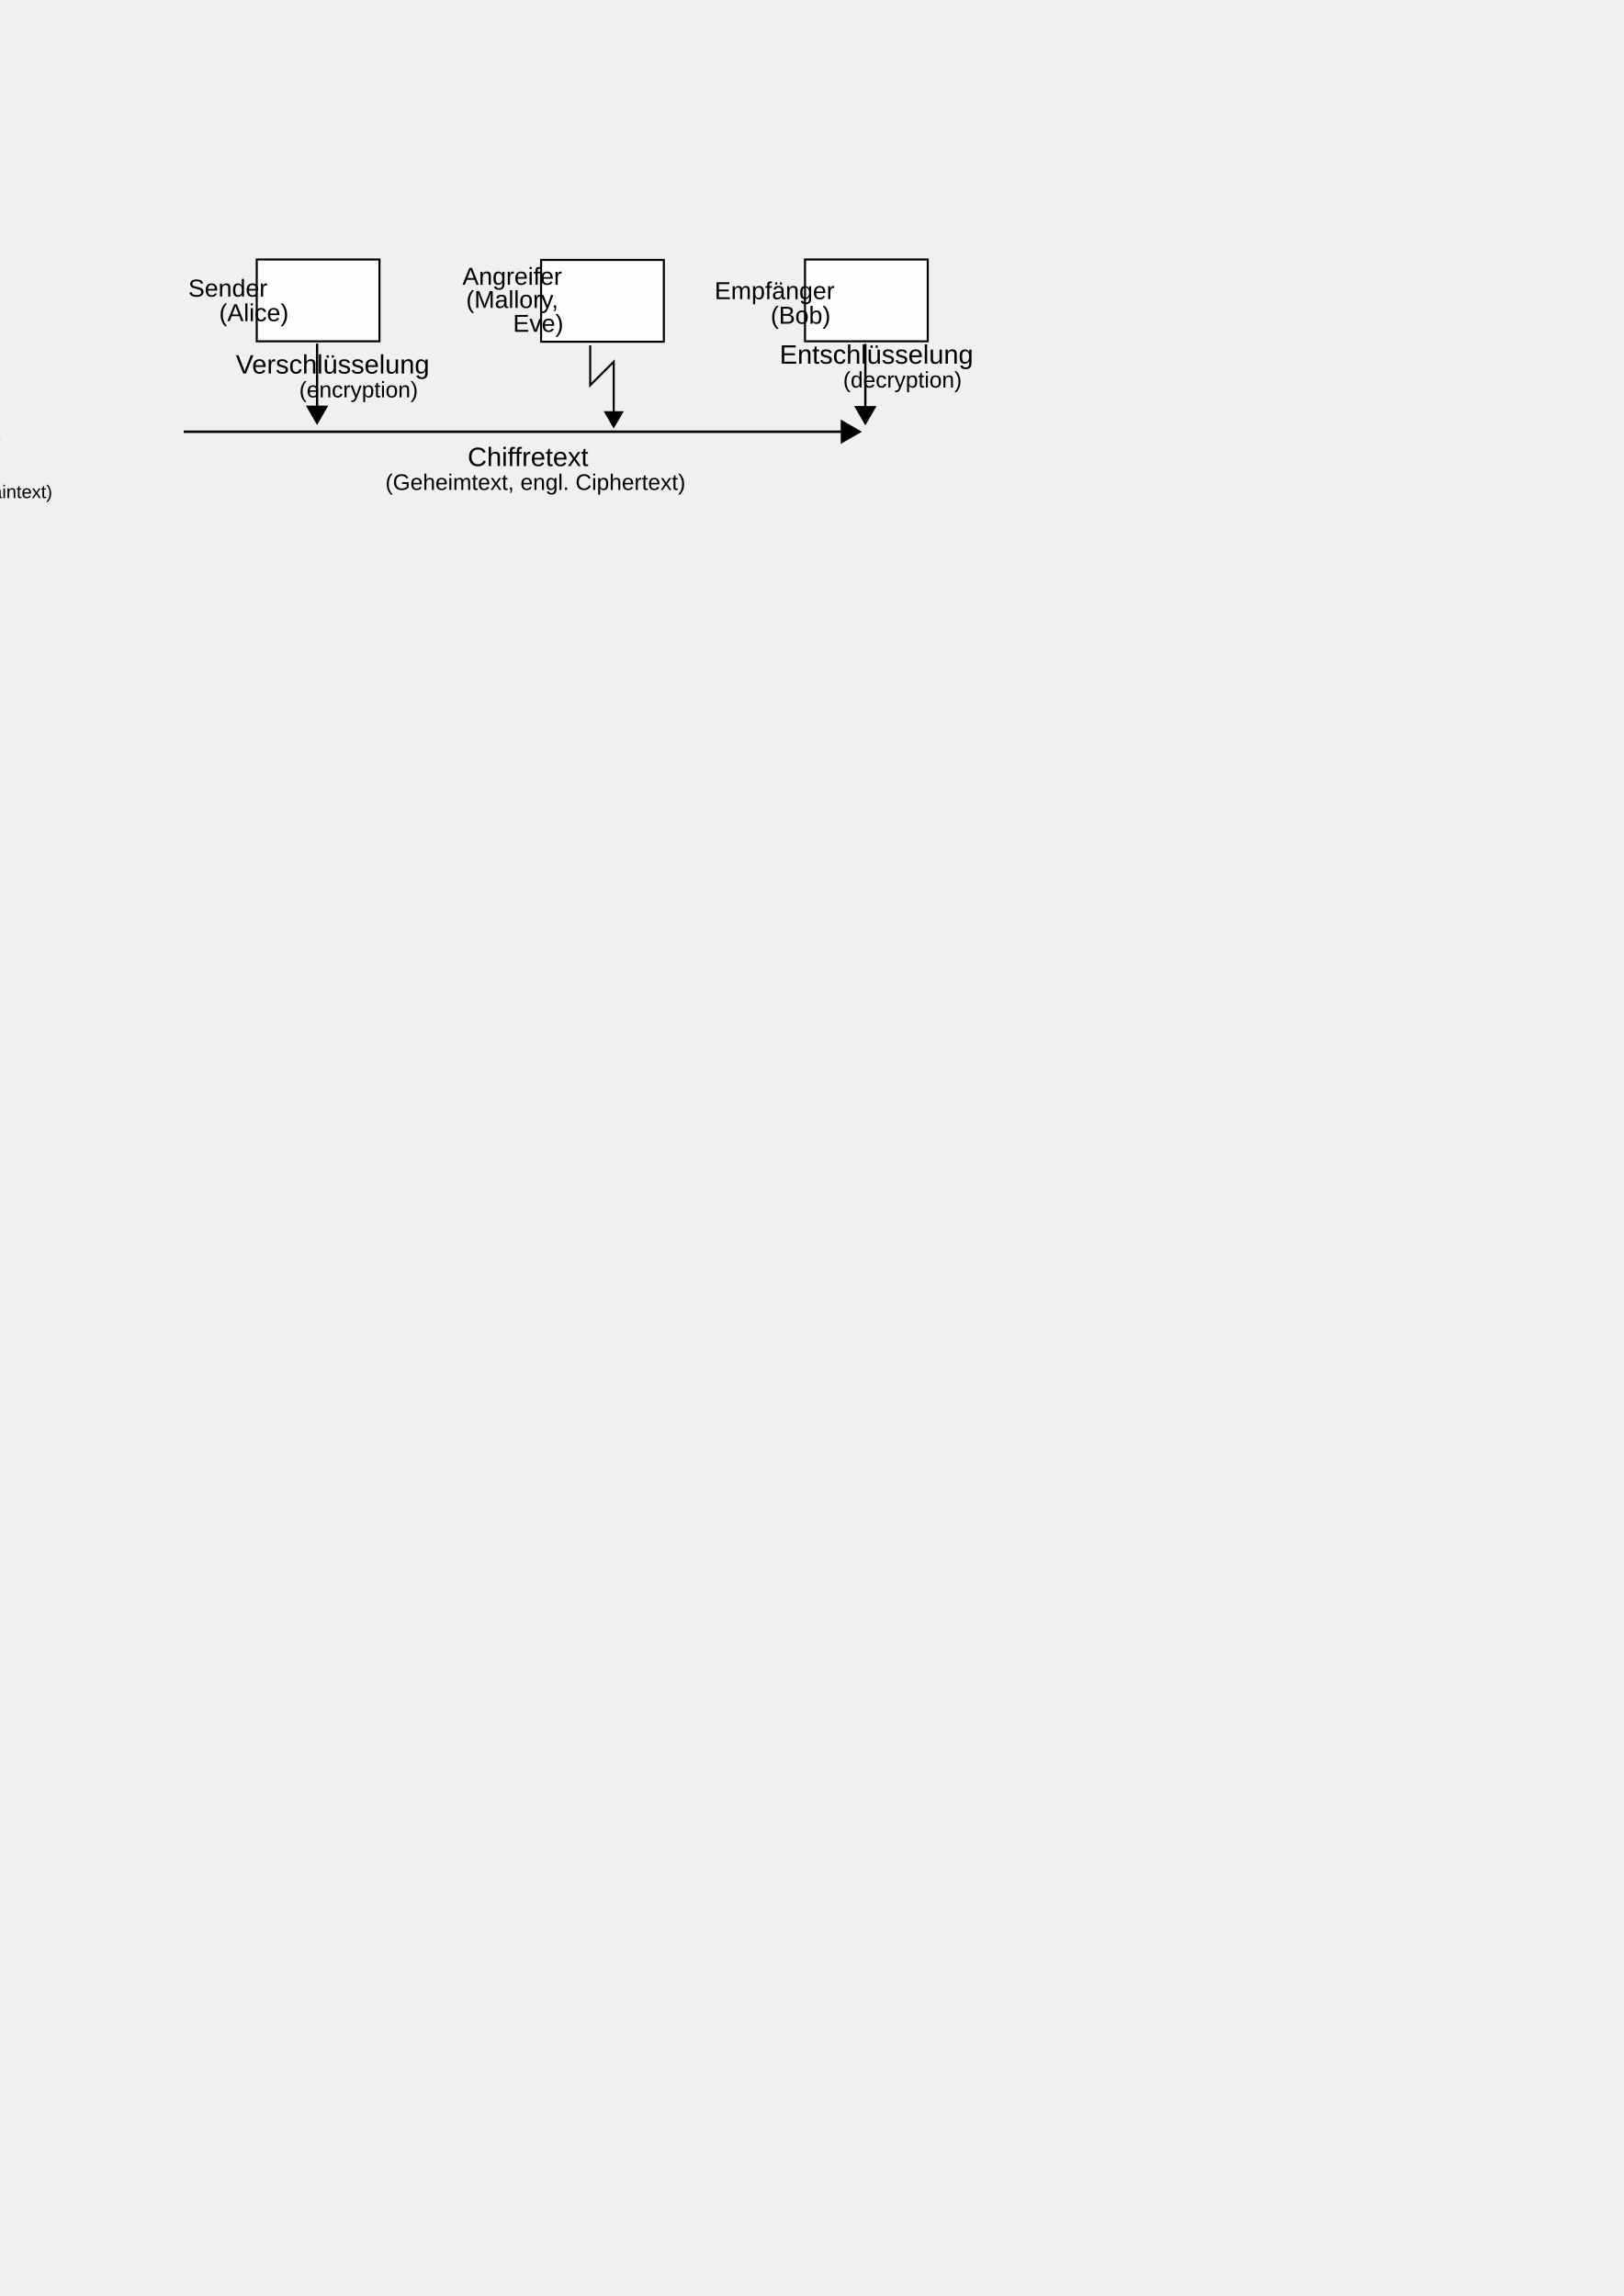
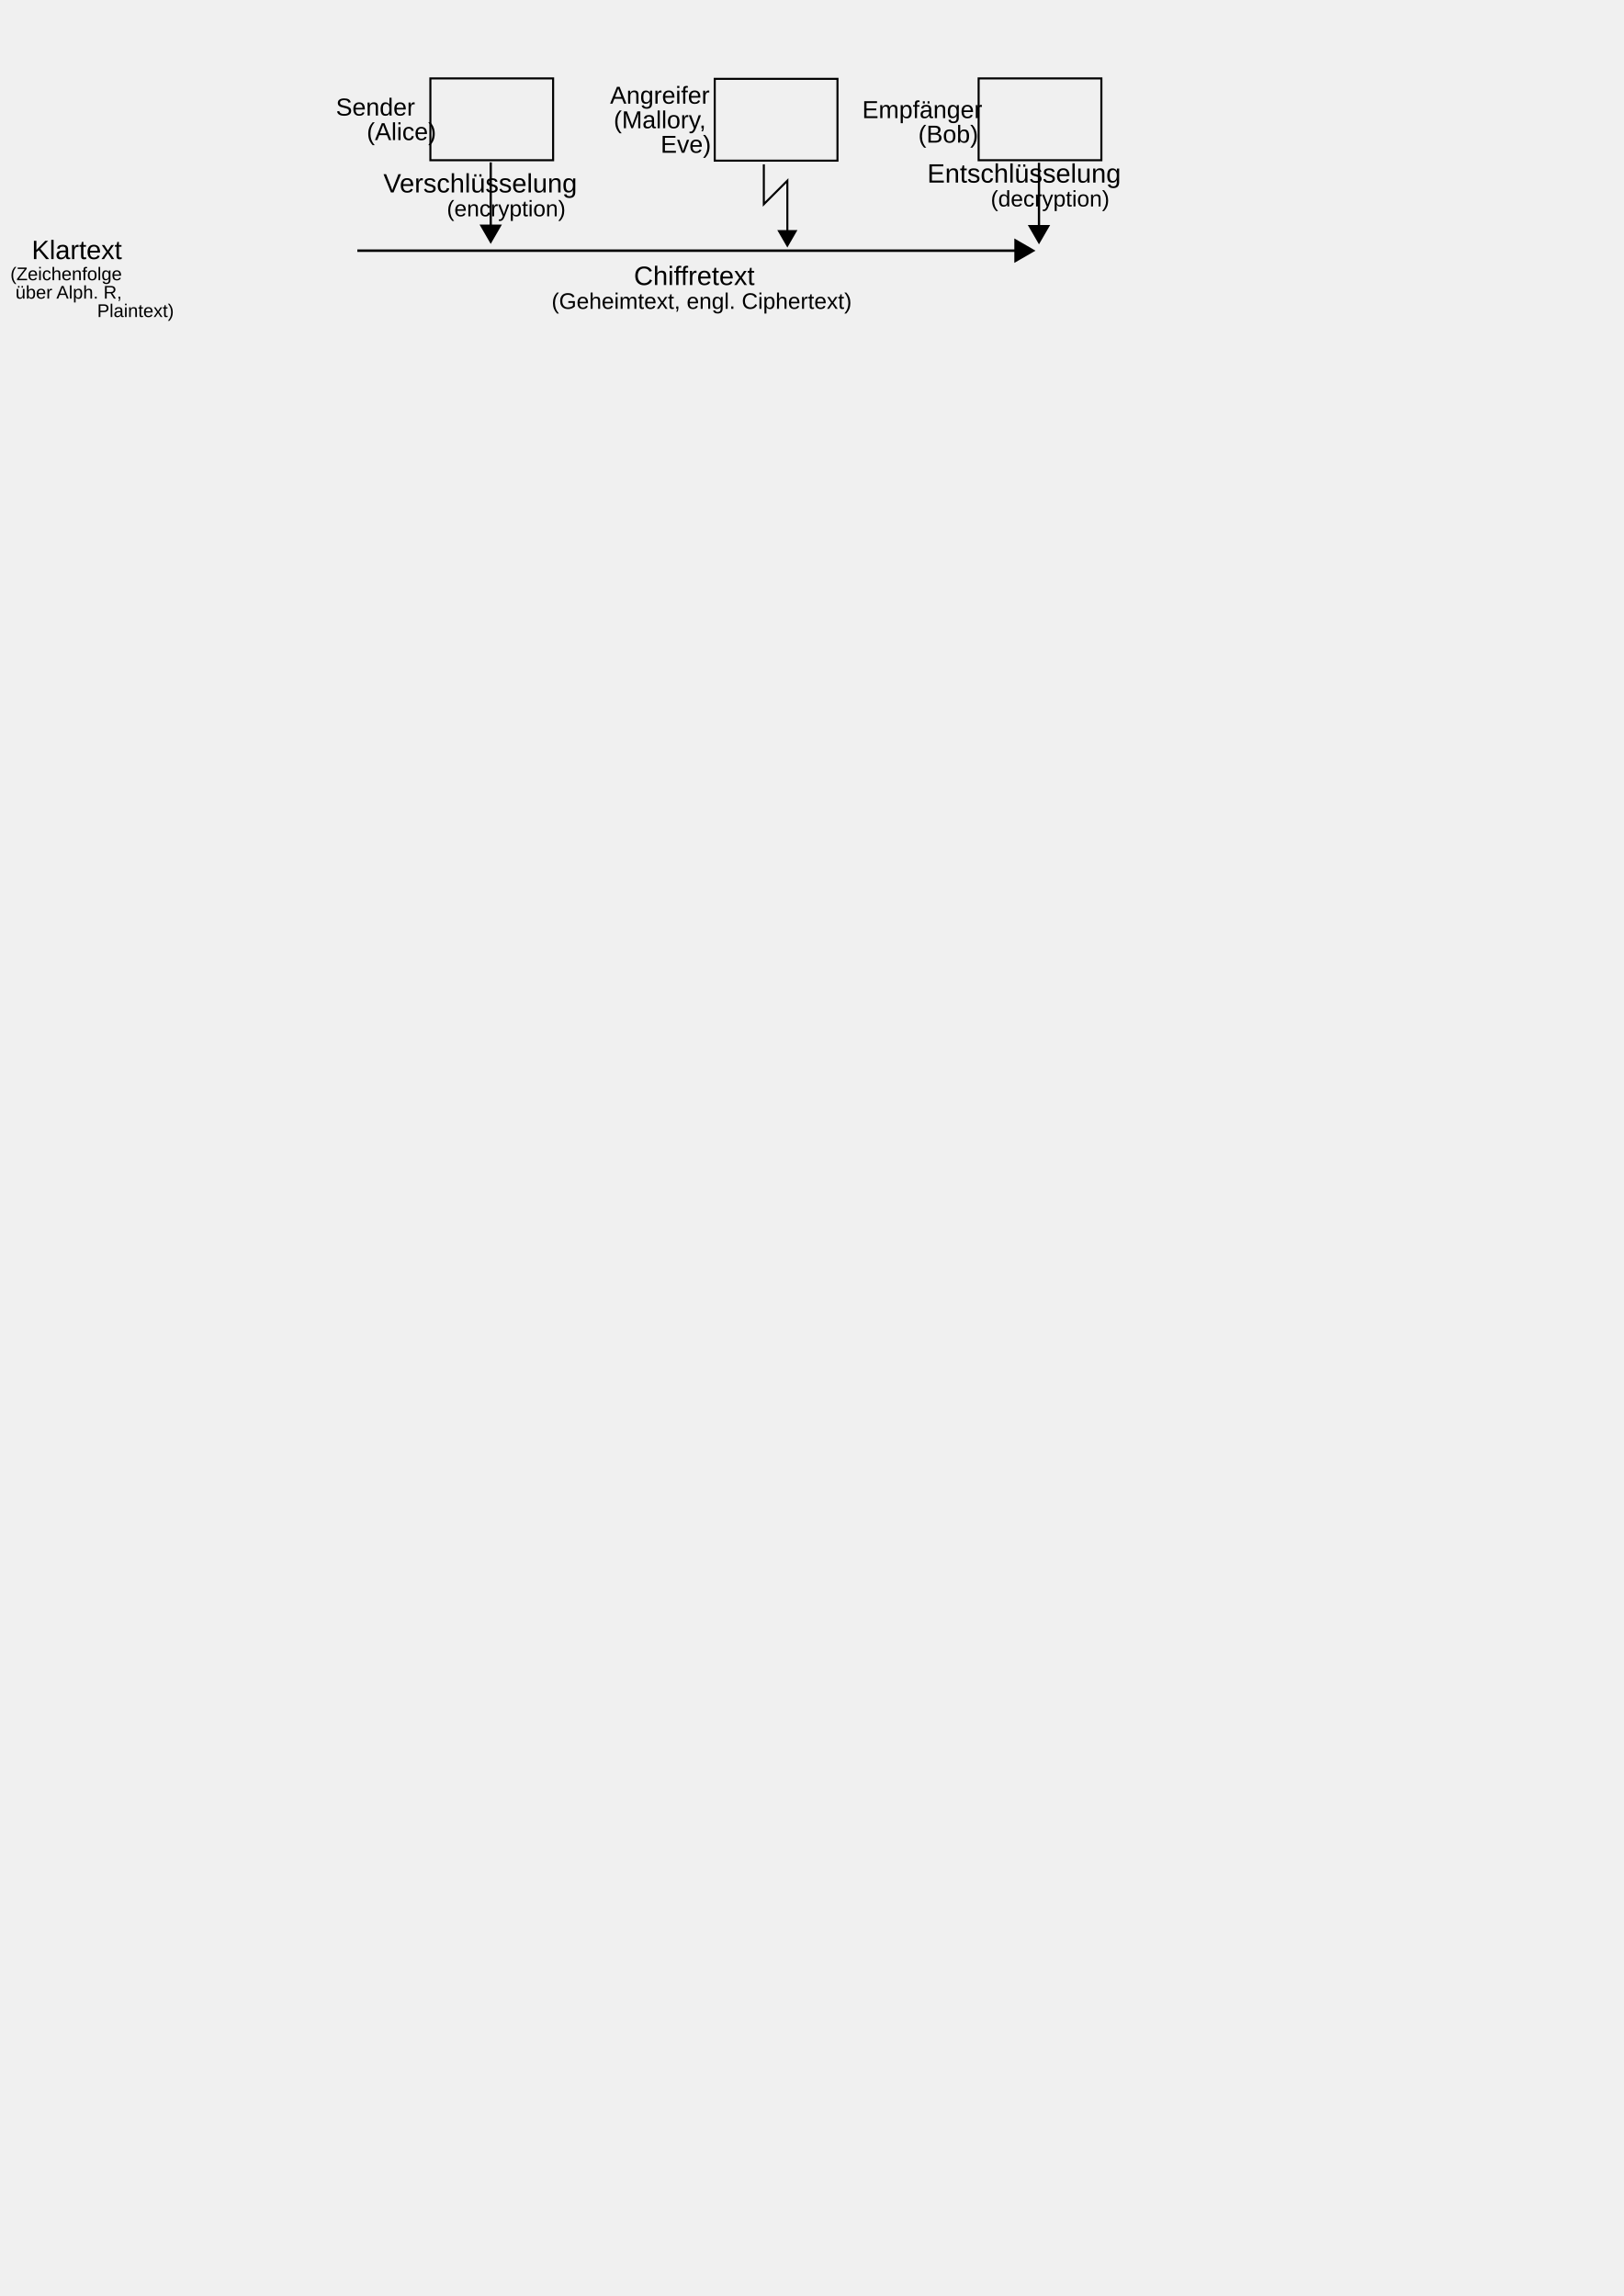
- <svg xmlns="http://www.w3.org/2000/svg" width="210mm" height="297mm" id="svg2" version="1.1">
-   <defs id="defs4">
-     <marker orient="auto" refY="0.0" refX="0.0" id="TriangleOutL" style="overflow:visible">
-       <path id="path3930" d="M 5.77,0.0 L -2.88,5.0 L -2.88,-5.0 L 5.77,0.0 z " style="fill-rule:evenodd;stroke:#000000;stroke-width:1.0pt;marker-start:none" transform="scale(0.8)" />
+ <svg xmlns="http://www.w3.org/2000/svg" width="210mm" height="297mm" id="svg2926" version="1.1">
+   <defs id="defs2928">
+     <marker style="overflow:visible" id="TriangleOutL-14" refX="0" refY="0" orient="auto">
+       <path transform="scale(0.8,0.8)" style="fill-rule:evenodd;stroke:#000000;stroke-width:1pt;marker-start:none" d="m 5.77,0 -8.65,5 0,-10 8.65,5 z" id="path3930-2" />
    </marker>
-     <marker orient="auto" refY="0.0" refX="0.0" id="Arrow1Lend" style="overflow:visible;">
-       <path id="path3790" d="M 0.0,0.0 L 5.0,-5.0 L -12.5,0.0 L 5.0,5.0 L 0.0,0.0 z " style="fill-rule:evenodd;stroke:#000000;stroke-width:1.0pt;marker-start:none;" transform="scale(0.8) rotate(180) translate(12.5,0)" />
+     <marker style="overflow:visible" id="TriangleOutL-5" refX="0" refY="0" orient="auto">
+       <path transform="scale(0.8,0.8)" style="fill-rule:evenodd;stroke:#000000;stroke-width:1pt;marker-start:none" d="m 5.77,0 -8.65,5 0,-10 8.65,5 z" id="path3930-5" />
    </marker>
-     <marker orient="auto" refY="0" refX="0" id="TriangleOutL-1" style="overflow:visible">
-       <path id="path3930-7" d="m 5.77,0 -8.65,5 0,-10 8.65,5 z" style="fill-rule:evenodd;stroke:#000000;stroke-width:1pt;marker-start:none" transform="scale(0.8,0.8)" />
+     <marker style="overflow:visible" id="TriangleOutL-1" refX="0" refY="0" orient="auto">
+       <path transform="scale(0.8,0.8)" style="fill-rule:evenodd;stroke:#000000;stroke-width:1pt;marker-start:none" d="m 5.77,0 -8.65,5 0,-10 8.65,5 z" id="path3930-7" />
    </marker>
-     <marker orient="auto" refY="0" refX="0" id="TriangleOutL-5" style="overflow:visible">
-       <path id="path3930-5" d="m 5.77,0 -8.65,5 0,-10 8.65,5 z" style="fill-rule:evenodd;stroke:#000000;stroke-width:1pt;marker-start:none" transform="scale(0.8,0.8)" />
+     <marker style="overflow:visible;" id="Arrow1Lend" refX="0.0" refY="0.0" orient="auto">
+       <path transform="scale(0.8) rotate(180) translate(12.5,0)" style="fill-rule:evenodd;stroke:#000000;stroke-width:1.0pt;marker-start:none;" d="M 0.0,0.0 L 5.0,-5.0 L -12.5,0.0 L 5.0,5.0 L 0.0,0.0 z " id="path3790" />
    </marker>
-     <marker orient="auto" refY="0" refX="0" id="TriangleOutL-14" style="overflow:visible">
-       <path id="path3930-2" d="m 5.77,0 -8.65,5 0,-10 8.65,5 z" style="fill-rule:evenodd;stroke:#000000;stroke-width:1pt;marker-start:none" transform="scale(0.8,0.8)" />
+     <marker style="overflow:visible" id="TriangleOutL" refX="0.0" refY="0.0" orient="auto">
+       <path transform="scale(0.8)" style="fill-rule:evenodd;stroke:#000000;stroke-width:1.0pt;marker-start:none" d="M 5.77,0.0 L -2.88,5.0 L -2.88,-5.0 L 5.77,0.0 z " id="path3930" />
    </marker>
  </defs>
  <g id="layer1">
-     <rect style="fill:#ffffff;fill-opacity:0.941;fill-rule:evenodd;stroke:#000000;stroke-width:1px;stroke-linecap:butt;stroke-linejoin:miter;stroke-opacity:1" id="rect2816" width="60" height="40" x="125.5" y="126.862" />
-     <text xml:space="preserve" style="font-size:40px;font-style:normal;font-weight:normal;line-height:100%;fill:#000000;fill-opacity:1;stroke:none;font-family:Bitstream Vera Sans" x="155.888" y="145.011" id="text3592">
-       <tspan id="tspan3596" style="font-size:12px;font-style:normal;font-variant:normal;font-weight:normal;font-stretch:normal;text-align:center;line-height:100%;writing-mode:lr-tb;text-anchor:middle;font-family:Arial;-inkscape-font-specification:Arial" x="155.888" y="145.011">Sender</tspan>
-       <tspan id="tspan3598" style="font-size:12px;font-style:normal;font-variant:normal;font-weight:normal;font-stretch:normal;text-align:center;line-height:100%;writing-mode:lr-tb;text-anchor:middle;font-family:Arial;-inkscape-font-specification:Arial" x="155.888" y="157.011">(Alice)</tspan>
-     </text>
-     <path style="fill:none;stroke:#000000;stroke-width:1.214;stroke-linecap:butt;stroke-linejoin:miter;stroke-miterlimit:4;stroke-opacity:1;stroke-dasharray:none;marker-start:none;marker-end:url(#TriangleOutL)" d="m 89.793,211.078 324.604,0" id="path3600" />
-     <path style="fill:none;stroke:#000000;stroke-width:1.111;stroke-linecap:butt;stroke-linejoin:miter;stroke-miterlimit:4;stroke-opacity:1;stroke-dasharray:none;marker-end:url(#TriangleOutL)" d="m 154.999,167.918 0,33.551" id="path4232" />
-     <text xml:space="preserve" style="font-size:40px;font-style:normal;font-weight:normal;line-height:100%;fill:#000000;fill-opacity:1;stroke:none;font-family:Bitstream Vera Sans" x="89.146" y="215.198" id="text5164">
-       <tspan id="tspan5166" x="89.146" y="215.198" style="font-size:13px;font-style:normal;font-variant:normal;font-weight:normal;font-stretch:normal;text-align:end;line-height:100%;writing-mode:lr-tb;text-anchor:end;font-family:Arial;-inkscape-font-specification:Arial">Klartext</tspan>
-       <tspan x="91.642" y="225.524" style="font-size:9px;font-style:normal;font-variant:normal;font-weight:normal;font-stretch:normal;text-align:end;line-height:100%;writing-mode:lr-tb;text-anchor:end;font-family:Arial;-inkscape-font-specification:Arial" id="tspan5174">(Zeichenfolge </tspan>
-       <tspan x="89.146" y="234.524" style="font-size:9px;font-style:normal;font-variant:normal;font-weight:normal;font-stretch:normal;text-align:end;line-height:100%;writing-mode:lr-tb;text-anchor:end;font-family:Arial;-inkscape-font-specification:Arial" id="tspan5176">über Alph. R,</tspan>
-       <tspan x="89.146" y="243.524" style="font-size:9px;font-style:normal;font-variant:normal;font-weight:normal;font-stretch:normal;text-align:end;line-height:100%;writing-mode:lr-tb;text-anchor:end;font-family:Arial;-inkscape-font-specification:Arial" id="tspan5182">Plaintext)</tspan>
-     </text>
-     <text xml:space="preserve" style="font-size:40px;font-style:normal;font-weight:normal;line-height:100%;fill:#000000;fill-opacity:1;stroke:none;font-family:Bitstream Vera Sans" x="207.081" y="182.621" id="text5168">
-       <tspan id="tspan5170" x="207.081" y="182.621" style="font-size:13px;font-style:normal;font-variant:normal;font-weight:normal;font-stretch:normal;text-align:center;line-height:100%;writing-mode:lr-tb;text-anchor:middle;font-family:Arial;-inkscape-font-specification:Arial">Verschlüsselung</tspan>
-       <tspan x="207.081" y="194.284" style="font-size:11px;font-style:normal;font-variant:normal;font-weight:normal;font-stretch:normal;text-align:center;line-height:100%;writing-mode:lr-tb;text-anchor:middle;font-family:Arial;-inkscape-font-specification:Arial" id="tspan5172">(encryption)</tspan>
-     </text>
-     <text xml:space="preserve" style="font-size:13px;font-style:normal;font-variant:normal;font-weight:normal;font-stretch:normal;text-align:start;line-height:100%;writing-mode:lr-tb;text-anchor:start;fill:#000000;fill-opacity:1;stroke:none;font-family:Arial;-inkscape-font-specification:Arial" x="270.75" y="227.862" id="text5178">
-       <tspan id="tspan5180" x="270.75" y="227.862" style="font-size:13px;font-style:normal;font-variant:normal;font-weight:normal;font-stretch:normal;text-align:center;line-height:100%;writing-mode:lr-tb;text-anchor:middle;font-family:Arial;-inkscape-font-specification:Arial">Chiffretext</tspan>
-       <tspan x="270.75" y="239.525" id="tspan5184" style="font-size:11px;font-style:normal;font-variant:normal;font-weight:normal;font-stretch:normal;text-align:center;line-height:100%;writing-mode:lr-tb;text-anchor:middle;font-family:Arial;-inkscape-font-specification:Arial">(Geheimtext, engl. Ciphertext)</tspan>
-     </text>
-     <rect style="fill:#ffffff;fill-opacity:0.941;fill-rule:evenodd;stroke:#000000;stroke-width:1px;stroke-linecap:butt;stroke-linejoin:miter;stroke-opacity:1" id="rect2816-4" width="60" height="40" x="393.5" y="126.862" />
-     <text xml:space="preserve" style="font-size:40px;font-style:normal;font-weight:normal;line-height:100%;fill:#000000;fill-opacity:1;stroke:none;font-family:Bitstream Vera Sans" x="423.154" y="146.256" id="text3592-0">
-       <tspan id="tspan3598-4" style="font-size:12px;font-style:normal;font-variant:normal;font-weight:normal;font-stretch:normal;text-align:center;line-height:100%;writing-mode:lr-tb;text-anchor:middle;font-family:Arial;-inkscape-font-specification:Arial" x="423.154" y="146.256">Empfänger</tspan>
-       <tspan style="font-size:12px;font-style:normal;font-variant:normal;font-weight:normal;font-stretch:normal;text-align:center;line-height:100%;writing-mode:lr-tb;text-anchor:middle;font-family:Arial;-inkscape-font-specification:Arial" x="423.154" y="158.256" id="tspan5237">(Bob)</tspan>
-     </text>
-     <path style="fill:none;stroke:#000000;stroke-width:1.111;stroke-linecap:butt;stroke-linejoin:miter;stroke-miterlimit:4;stroke-opacity:1;stroke-dasharray:none;marker-end:url(#TriangleOutL)" d="m 423,168.127 0,33.551" id="path4232-8" />
-     <text xml:space="preserve" style="font-size:40px;font-style:normal;font-weight:normal;line-height:100%;fill:#000000;fill-opacity:1;stroke:none;font-family:Bitstream Vera Sans" x="472.933" y="177.8" id="text5168-8">
-       <tspan id="tspan5170-2" x="472.933" y="177.8" style="font-size:13px;font-style:normal;font-variant:normal;font-weight:normal;font-stretch:normal;text-align:center;line-height:100%;writing-mode:lr-tb;text-anchor:middle;font-family:Arial;-inkscape-font-specification:Arial">Entschlüsselung</tspan>
-       <tspan x="472.933" y="189.463" style="font-size:11px;font-style:normal;font-variant:normal;font-weight:normal;font-stretch:normal;text-align:center;line-height:100%;writing-mode:lr-tb;text-anchor:middle;font-family:Arial;-inkscape-font-specification:Arial" id="tspan5172-4">(decryption)</tspan>
-     </text>
-     <rect style="fill:#ffffff;fill-opacity:0.941;fill-rule:evenodd;stroke:#000000;stroke-width:1px;stroke-linecap:butt;stroke-linejoin:miter;stroke-opacity:1" id="rect2816-3" width="60" height="40" x="264.5" y="127.072" />
-     <text xml:space="preserve" style="font-size:40px;font-style:normal;font-weight:normal;line-height:100%;fill:#000000;fill-opacity:1;stroke:none;font-family:Bitstream Vera Sans" x="294.888" y="139.22" id="text3592-2">
-       <tspan id="tspan3596-2" style="font-size:12px;font-style:normal;font-variant:normal;font-weight:normal;font-stretch:normal;text-align:center;line-height:100%;writing-mode:lr-tb;text-anchor:middle;font-family:Arial;-inkscape-font-specification:Arial" x="294.888" y="139.22">Angreifer</tspan>
-       <tspan id="tspan3598-1" style="font-size:12px;font-style:normal;font-variant:normal;font-weight:normal;font-stretch:normal;text-align:center;line-height:100%;writing-mode:lr;text-anchor:middle;font-family:Arial;-inkscape-font-specification:Arial" x="294.888" y="150.552">(Mallory,</tspan>
-       <tspan style="font-size:12px;font-style:normal;font-variant:normal;font-weight:normal;font-stretch:normal;text-align:center;line-height:100%;writing-mode:lr;text-anchor:middle;font-family:Arial;-inkscape-font-specification:Arial" x="294.888" y="162.22" id="tspan5339">Eve)</tspan>
-     </text>
-     <text xml:space="preserve" style="font-size:40px;font-style:normal;font-weight:normal;line-height:100%;fill:#000000;fill-opacity:1;stroke:none;font-family:Bitstream Vera Sans" x="346.081" y="182.83" id="text5168-85">
-       <tspan x="346.081" y="182.83" style="font-size:11px;font-style:normal;font-variant:normal;font-weight:normal;font-stretch:normal;text-align:center;line-height:100%;writing-mode:lr-tb;text-anchor:middle;font-family:Arial;-inkscape-font-specification:Arial" id="tspan5172-6" />
-     </text>
-     <path style="fill:none;stroke:#000000;stroke-width:1px;stroke-linecap:butt;stroke-linejoin:miter;stroke-opacity:1;marker-end:url(#TriangleOutL-14)" d="m 288.5,168.862 0,19.5 11.5,-11.5 0,27" id="path5347" />
+     <g id="layer1-4" transform="translate(82.73305,226.4719)">
+       <rect y="-188.138" x="127.643" height="40" width="60" id="rect2816" style="fill:none;stroke:#000000;stroke-width:1px;stroke-linecap:butt;stroke-linejoin:miter;stroke-opacity:1" />
+       <text id="text3592" y="-169.989" x="158.031" style="font-size:40px;font-style:normal;font-weight:normal;line-height:100%;fill:#000000;fill-opacity:1;stroke:none;font-family:Bitstream Vera Sans" xml:space="preserve">
+         <tspan y="-169.989" x="158.031" style="font-size:12px;font-style:normal;font-variant:normal;font-weight:normal;font-stretch:normal;text-align:center;line-height:100%;writing-mode:lr-tb;text-anchor:middle;font-family:Arial;-inkscape-font-specification:Arial" id="tspan3596">Sender</tspan>
+         <tspan y="-157.989" x="158.031" style="font-size:12px;font-style:normal;font-variant:normal;font-weight:normal;font-stretch:normal;text-align:center;line-height:100%;writing-mode:lr-tb;text-anchor:middle;font-family:Arial;-inkscape-font-specification:Arial" id="tspan3598">(Alice)</tspan>
+       </text>
+       <path id="path3600" d="m 91.936,-103.922 324.604,0" style="fill:none;stroke:#000000;stroke-width:1.214;stroke-linecap:butt;stroke-linejoin:miter;stroke-miterlimit:4;stroke-opacity:1;stroke-dasharray:none;marker-start:none;marker-end:url(#TriangleOutL)" />
+       <path id="path4232" d="m 157.142,-147.082 0,33.551" style="fill:none;stroke:#000000;stroke-width:1.111;stroke-linecap:butt;stroke-linejoin:miter;stroke-miterlimit:4;stroke-opacity:1;stroke-dasharray:none;marker-end:url(#TriangleOutL)" />
+       <text id="text5164" y="-99.802" x="91.289" style="font-size:40px;font-style:normal;font-weight:normal;line-height:100%;fill:#000000;fill-opacity:1;stroke:none;font-family:Bitstream Vera Sans" xml:space="preserve">
+         <tspan style="font-size:13px;font-style:normal;font-variant:normal;font-weight:normal;font-stretch:normal;text-align:end;line-height:100%;writing-mode:lr-tb;text-anchor:end;font-family:Arial;-inkscape-font-specification:Arial" y="-99.802" x="91.289" id="tspan5166">Klartext</tspan>
+         <tspan id="tspan5174" style="font-size:9px;font-style:normal;font-variant:normal;font-weight:normal;font-stretch:normal;text-align:end;line-height:100%;writing-mode:lr-tb;text-anchor:end;font-family:Arial;-inkscape-font-specification:Arial" y="-89.476" x="93.785">(Zeichenfolge </tspan>
+         <tspan id="tspan5176" style="font-size:9px;font-style:normal;font-variant:normal;font-weight:normal;font-stretch:normal;text-align:end;line-height:100%;writing-mode:lr-tb;text-anchor:end;font-family:Arial;-inkscape-font-specification:Arial" y="-80.476" x="91.289">über Alph. R,</tspan>
+         <tspan id="tspan5182" style="font-size:9px;font-style:normal;font-variant:normal;font-weight:normal;font-stretch:normal;text-align:end;line-height:100%;writing-mode:lr-tb;text-anchor:end;font-family:Arial;-inkscape-font-specification:Arial" y="-71.476" x="91.289">Plaintext)</tspan>
+       </text>
+       <text id="text5168" y="-132.379" x="209.224" style="font-size:40px;font-style:normal;font-weight:normal;line-height:100%;fill:#000000;fill-opacity:1;stroke:none;font-family:Bitstream Vera Sans" xml:space="preserve">
+         <tspan style="font-size:13px;font-style:normal;font-variant:normal;font-weight:normal;font-stretch:normal;text-align:center;line-height:100%;writing-mode:lr-tb;text-anchor:middle;font-family:Arial;-inkscape-font-specification:Arial" y="-132.379" x="209.224" id="tspan5170">Verschlüsselung</tspan>
+         <tspan id="tspan5172" style="font-size:11px;font-style:normal;font-variant:normal;font-weight:normal;font-stretch:normal;text-align:center;line-height:100%;writing-mode:lr-tb;text-anchor:middle;font-family:Arial;-inkscape-font-specification:Arial" y="-120.716" x="209.224">(encryption)</tspan>
+       </text>
+       <text id="text5178" y="-87.138" x="272.893" style="font-size:13px;font-style:normal;font-variant:normal;font-weight:normal;font-stretch:normal;text-align:start;line-height:100%;writing-mode:lr-tb;text-anchor:start;fill:#000000;fill-opacity:1;stroke:none;font-family:Arial;-inkscape-font-specification:Arial" xml:space="preserve">
+         <tspan style="font-size:13px;font-style:normal;font-variant:normal;font-weight:normal;font-stretch:normal;text-align:center;line-height:100%;writing-mode:lr-tb;text-anchor:middle;font-family:Arial;-inkscape-font-specification:Arial" y="-87.138" x="272.893" id="tspan5180">Chiffretext</tspan>
+         <tspan style="font-size:11px;font-style:normal;font-variant:normal;font-weight:normal;font-stretch:normal;text-align:center;line-height:100%;writing-mode:lr-tb;text-anchor:middle;font-family:Arial;-inkscape-font-specification:Arial" id="tspan5184" y="-75.475" x="272.893">(Geheimtext, engl. Ciphertext)</tspan>
+       </text>
+       <rect y="-188.138" x="395.643" height="40" width="60" id="rect2816-4" style="fill:none;stroke:#000000;stroke-width:1px;stroke-linecap:butt;stroke-linejoin:miter;stroke-opacity:1" />
+       <text id="text3592-0" y="-168.744" x="425.297" style="font-size:40px;font-style:normal;font-weight:normal;line-height:100%;fill:#000000;fill-opacity:1;stroke:none;font-family:Bitstream Vera Sans" xml:space="preserve">
+         <tspan y="-168.744" x="425.297" style="font-size:12px;font-style:normal;font-variant:normal;font-weight:normal;font-stretch:normal;text-align:center;line-height:100%;writing-mode:lr-tb;text-anchor:middle;font-family:Arial;-inkscape-font-specification:Arial" id="tspan3598-4">Empfänger</tspan>
+         <tspan id="tspan5237" y="-156.744" x="425.297" style="font-size:12px;font-style:normal;font-variant:normal;font-weight:normal;font-stretch:normal;text-align:center;line-height:100%;writing-mode:lr-tb;text-anchor:middle;font-family:Arial;-inkscape-font-specification:Arial">(Bob)</tspan>
+       </text>
+       <path id="path4232-8" d="m 425.142,-146.873 0,33.551" style="fill:none;stroke:#000000;stroke-width:1.111;stroke-linecap:butt;stroke-linejoin:miter;stroke-miterlimit:4;stroke-opacity:1;stroke-dasharray:none;marker-end:url(#TriangleOutL)" />
+       <text id="text5168-8" y="-137.2" x="475.076" style="font-size:40px;font-style:normal;font-weight:normal;line-height:100%;fill:#000000;fill-opacity:1;stroke:none;font-family:Bitstream Vera Sans" xml:space="preserve">
+         <tspan style="font-size:13px;font-style:normal;font-variant:normal;font-weight:normal;font-stretch:normal;text-align:center;line-height:100%;writing-mode:lr-tb;text-anchor:middle;font-family:Arial;-inkscape-font-specification:Arial" y="-137.2" x="475.076" id="tspan5170-2">Entschlüsselung</tspan>
+         <tspan id="tspan5172-4" style="font-size:11px;font-style:normal;font-variant:normal;font-weight:normal;font-stretch:normal;text-align:center;line-height:100%;writing-mode:lr-tb;text-anchor:middle;font-family:Arial;-inkscape-font-specification:Arial" y="-125.537" x="475.076">(decryption)</tspan>
+       </text>
+       <rect y="-187.928" x="266.643" height="40" width="60" id="rect2816-3" style="fill:none;stroke:#000000;stroke-width:1px;stroke-linecap:butt;stroke-linejoin:miter;stroke-opacity:1" />
+       <text id="text3592-2" y="-175.78" x="297.031" style="font-size:40px;font-style:normal;font-weight:normal;line-height:100%;fill:#000000;fill-opacity:1;stroke:none;font-family:Bitstream Vera Sans" xml:space="preserve">
+         <tspan y="-175.78" x="297.031" style="font-size:12px;font-style:normal;font-variant:normal;font-weight:normal;font-stretch:normal;text-align:center;line-height:100%;writing-mode:lr-tb;text-anchor:middle;font-family:Arial;-inkscape-font-specification:Arial" id="tspan3596-2">Angreifer</tspan>
+         <tspan y="-163.78" x="297.031" style="font-size:12px;font-style:normal;font-variant:normal;font-weight:normal;font-stretch:normal;text-align:center;line-height:100%;writing-mode:lr-tb;text-anchor:middle;font-family:Arial;-inkscape-font-specification:Arial" id="tspan3598-1">(Mallory,</tspan>
+         <tspan id="tspan5339" y="-151.78" x="297.031" style="font-size:12px;font-style:normal;font-variant:normal;font-weight:normal;font-stretch:normal;text-align:center;line-height:100%;writing-mode:lr-tb;text-anchor:middle;font-family:Arial;-inkscape-font-specification:Arial">Eve)</tspan>
+       </text>
+       <text id="text5168-85" y="182.83" x="346.081" style="font-size:40px;font-style:normal;font-weight:normal;line-height:100%;fill:#000000;fill-opacity:1;stroke:none;font-family:Bitstream Vera Sans" xml:space="preserve">
+         <tspan id="tspan5172-6" style="font-size:11px;font-style:normal;font-variant:normal;font-weight:normal;font-stretch:normal;text-align:center;line-height:100%;writing-mode:lr-tb;text-anchor:middle;font-family:Arial;-inkscape-font-specification:Arial" y="182.83" x="346.081" />
+       </text>
+       <path id="path5347" d="m 290.643,-146.138 0,19.5 11.5,-11.5 0,27" style="fill:none;stroke:#000000;stroke-width:1px;stroke-linecap:butt;stroke-linejoin:miter;stroke-opacity:1;marker-end:url(#TriangleOutL-14)" />
+     </g>
  </g>
</svg>
